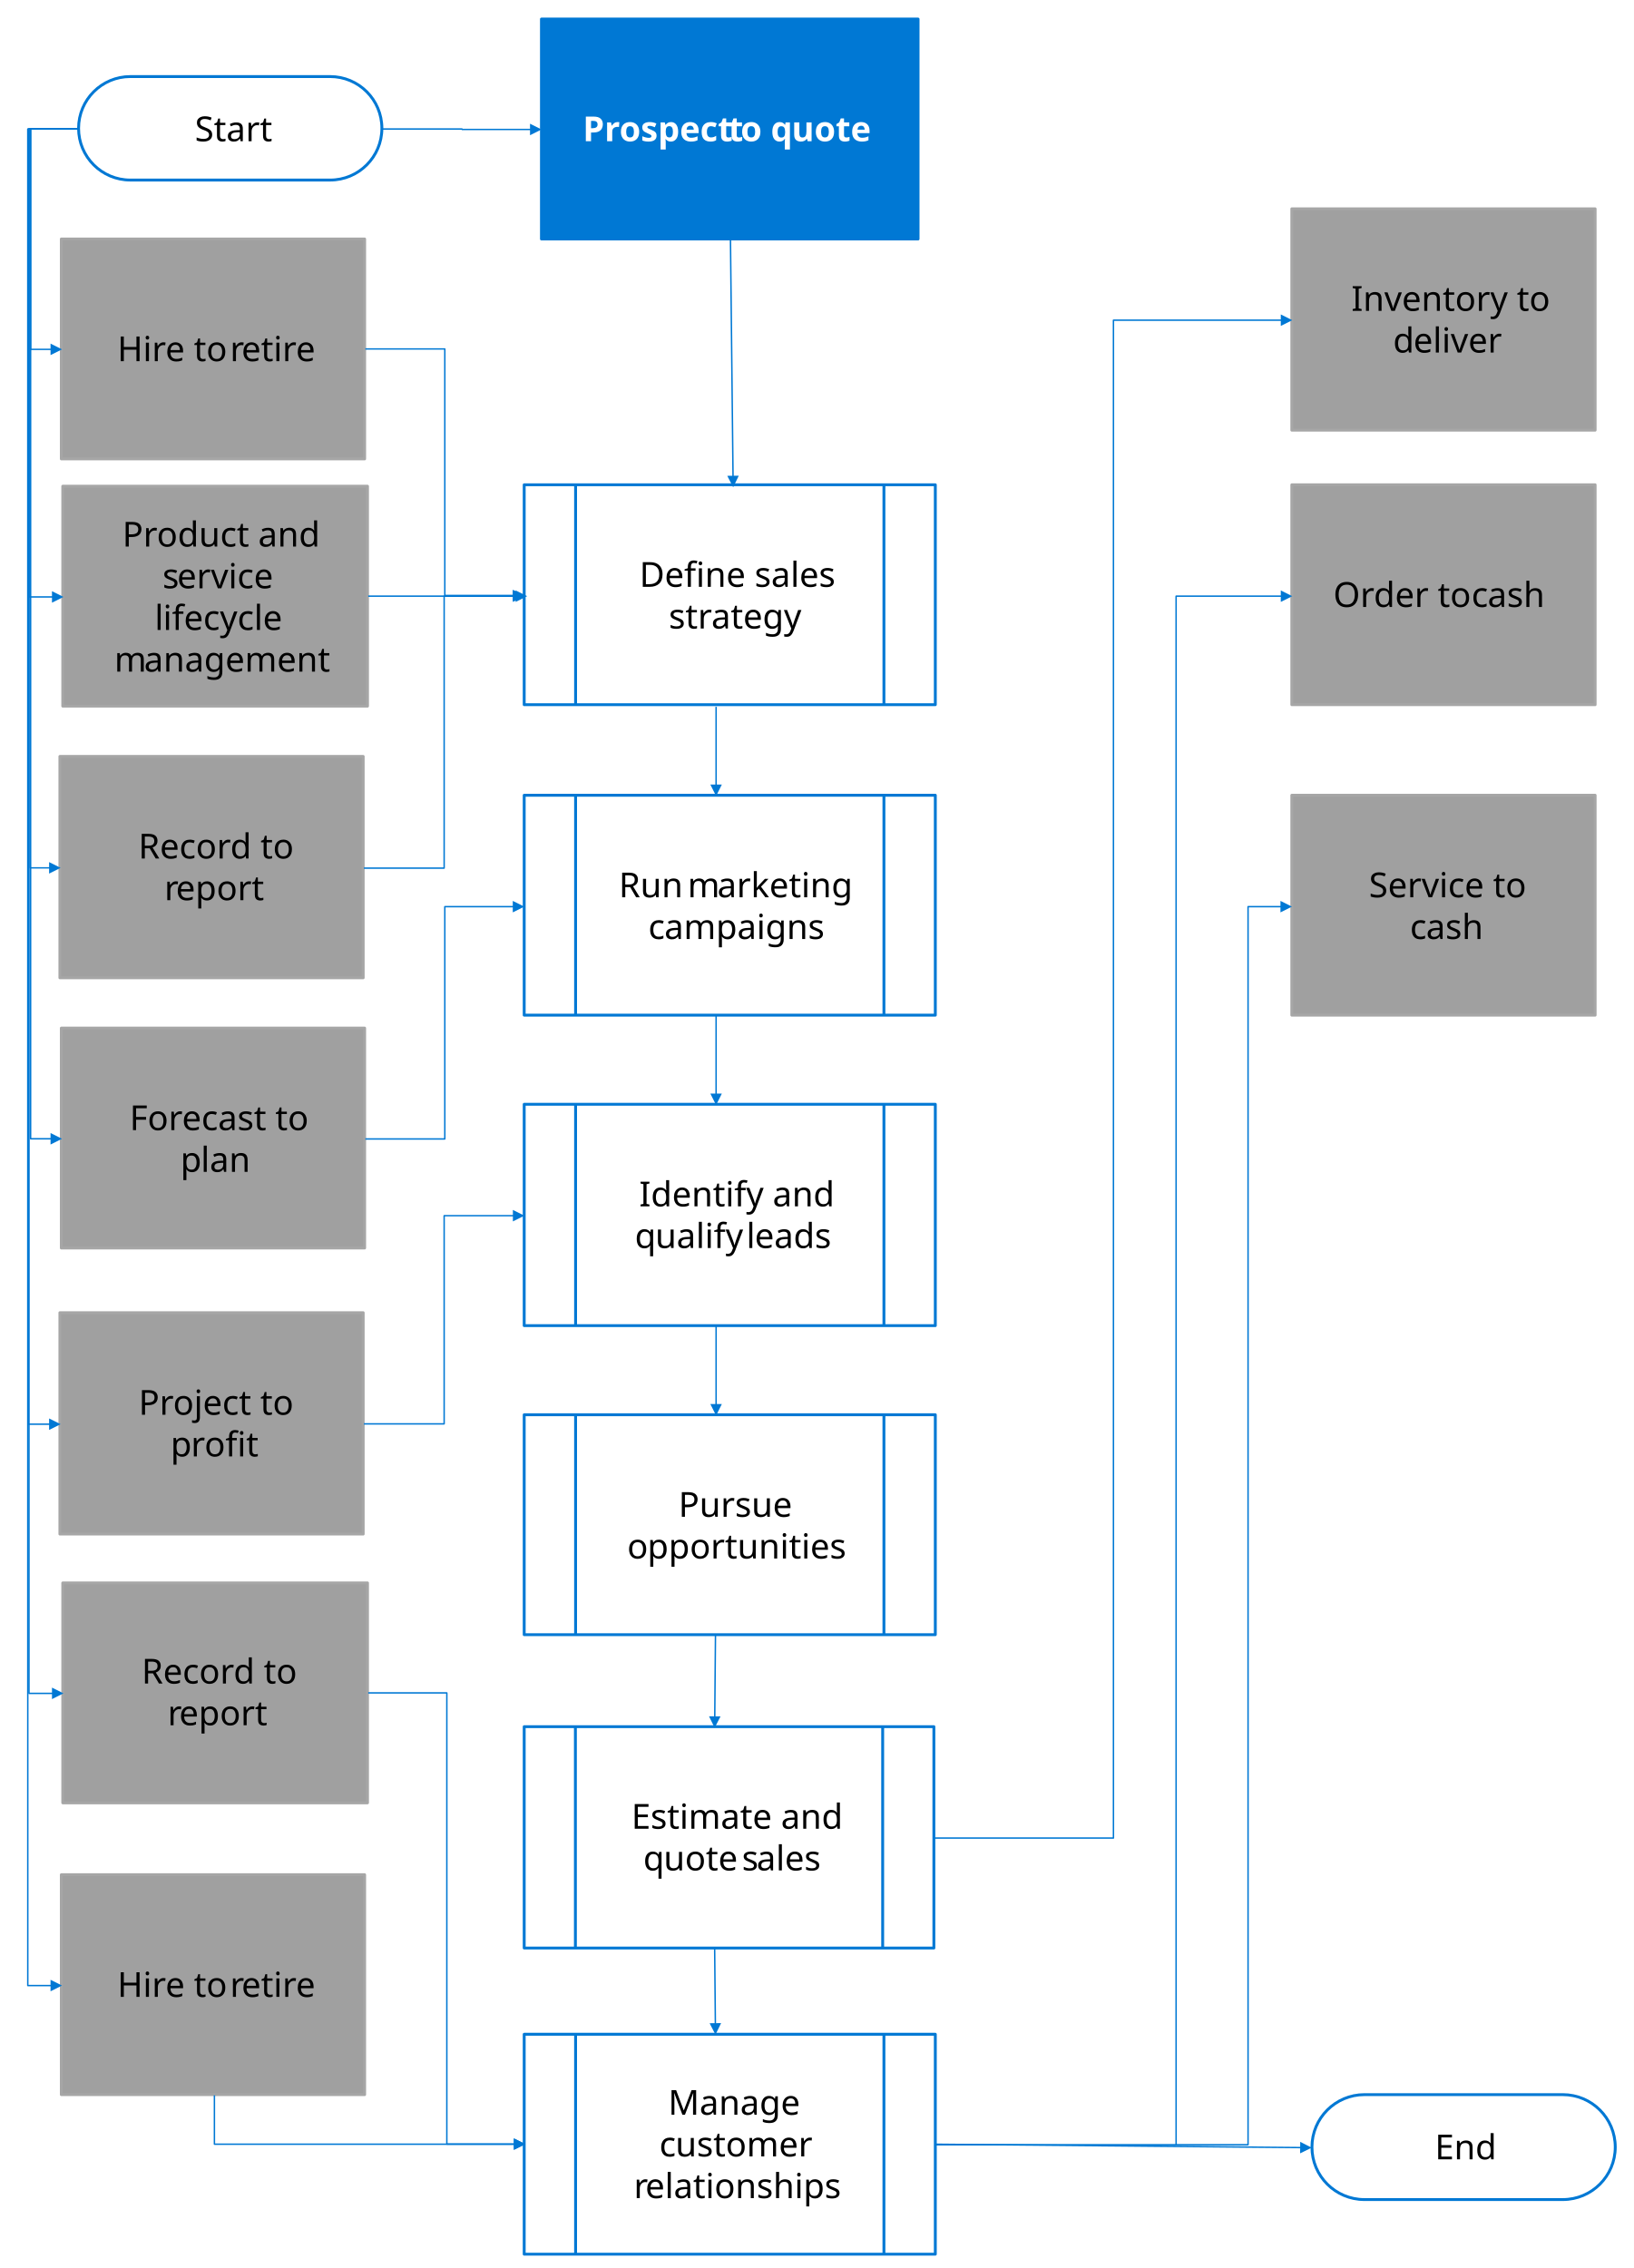
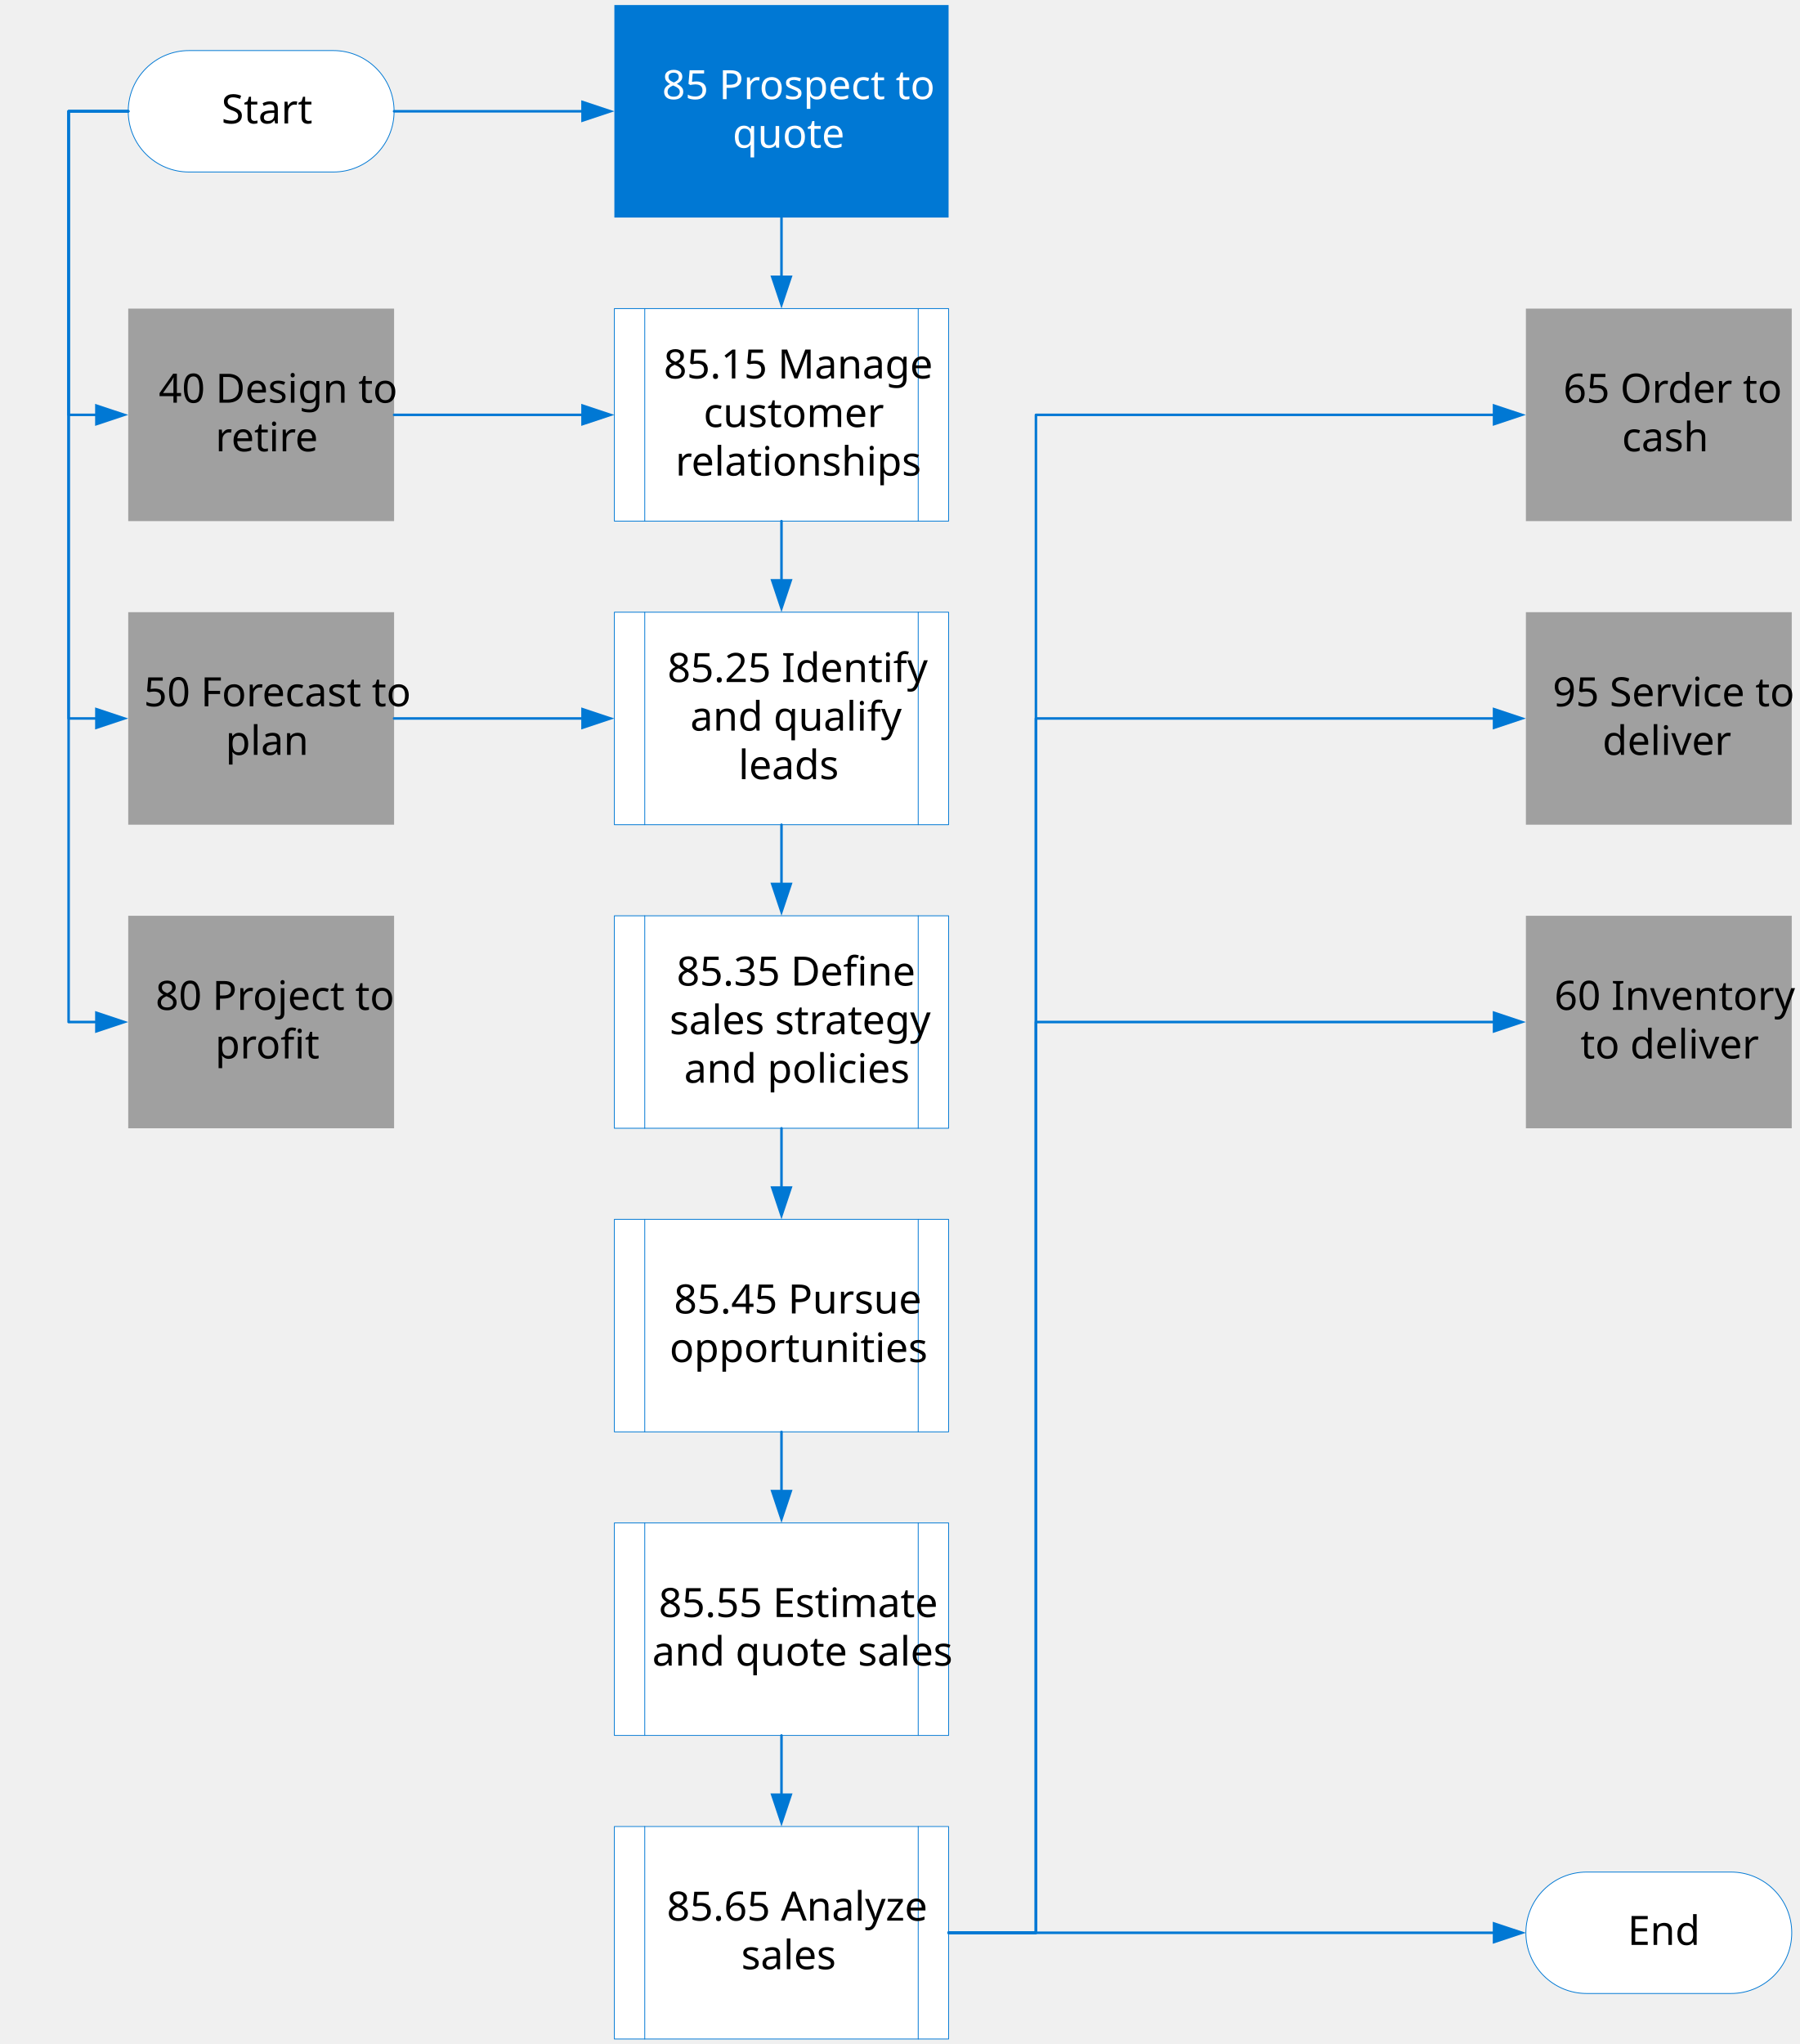
- <svg xmlns="http://www.w3.org/2000/svg" width="1136.67" height="1577.877" overflow="hidden" version="1.1" id="svg250">
-   <defs id="defs254" />
-   <g id="g248" transform="translate(-353.3398,-89.7371)">
-     <rect x="353.34" y="89.737" width="1136.67" height="1577.877" fill="#ffffff" id="rect2" style="stroke-width:0.698" />
-     <path d="m 408,179 c 0,-19.882 16.118,-36 36,-36 h 139 c 19.882,0 36,16.118 36,36 v 0 c 0,19.882 -16.118,36 -36,36 H 444 c -19.882,0 -36,-16.118 -36,-36 z" stroke="#0078d4" stroke-width="2" stroke-linejoin="round" stroke-miterlimit="10" fill="none" fill-rule="evenodd" id="path4" />
-     <text font-family="'Segoe UI', 'Segoe UI_MSFontService', sans-serif" font-weight="400" font-size="24px" transform="translate(488.9,188)" id="text6">Start</text>
-     <rect x="718" y="858" width="286" height="154" fill="#ffffff" id="rect8" />
-     <path d="m 753.75,858 v 154 m 214.5,-154 v 154" stroke="#0078d4" stroke-width="2" stroke-linejoin="round" stroke-miterlimit="10" fill="none" fill-rule="evenodd" id="path10" />
-     <rect x="718" y="858" width="286" height="154" stroke="#0078d4" stroke-width="2" stroke-linejoin="round" stroke-miterlimit="10" fill="none" id="rect12" />
-     <text font-family="'Segoe UI', 'Segoe UI_MSFontService', sans-serif" font-weight="400" font-size="24px" transform="translate(797.979,929)" id="text14">Identify and</text>
-     <text font-family="'Segoe UI', 'Segoe UI_MSFontService', sans-serif" font-weight="400" font-size="24px" transform="translate(794.979,958)" id="text16">q</text>
-     <text font-family="'Segoe UI', 'Segoe UI_MSFontService', sans-serif" font-weight="400" font-size="24px" transform="translate(809.146,958)" id="text18">ualify</text>
-     <text font-family="'Segoe UI', 'Segoe UI_MSFontService', sans-serif" font-weight="400" font-size="24px" transform="translate(872.533,958)" id="text20">l</text>
-     <text font-family="'Segoe UI', 'Segoe UI_MSFontService', sans-serif" font-weight="400" font-size="24px" transform="translate(878.366,958)" id="text22">eads</text>
-     <rect x="718" y="427" width="286" height="153" fill="#ffffff" id="rect24" />
-     <path d="M 753.75,427 V 580 M 968.25,427 V 580" stroke="#0078d4" stroke-width="2" stroke-linejoin="round" stroke-miterlimit="10" fill="none" fill-rule="evenodd" id="path26" />
-     <rect x="718" y="427" width="286" height="153" stroke="#0078d4" stroke-width="2" stroke-linejoin="round" stroke-miterlimit="10" fill="none" id="rect28" />
-     <text font-family="'Segoe UI', 'Segoe UI_MSFontService', sans-serif" font-weight="400" font-size="24px" transform="translate(798.173,498)" id="text30">Define sales</text>
-     <text font-family="'Segoe UI', 'Segoe UI_MSFontService', sans-serif" font-weight="400" font-size="24px" transform="translate(818.599,527)" id="text32">strategy</text>
-     <path d="m 1266,1583.5 c 0,-20.16 16.34,-36.5 36.5,-36.5 h 138 c 20.16,0 36.5,16.34 36.5,36.5 v 0 c 0,20.16 -16.34,36.5 -36.5,36.5 h -138 c -20.16,0 -36.5,-16.34 -36.5,-36.5 z" stroke="#0078d4" stroke-width="2" stroke-linejoin="round" stroke-miterlimit="10" fill="none" fill-rule="evenodd" id="path34" />
-     <text font-family="'Segoe UI', 'Segoe UI_MSFontService', sans-serif" font-weight="400" font-size="24px" transform="translate(1351.51,1592)" id="text36">End</text>
-     <rect x="730" y="103" width="262" height="153" stroke="#0078d4" stroke-width="2" stroke-linejoin="round" stroke-miterlimit="10" fill="#0078d4" id="rect38" />
-     <text fill="#ffffff" font-family="'Segoe UI Semibold', 'Segoe UI Semibold_MSFontService', sans-serif" font-weight="600" font-size="24px" transform="translate(758.724,188)" id="text40">Prospect</text>
-     <text fill="#ffffff" font-family="'Segoe UI Semibold', 'Segoe UI Semibold_MSFontService', sans-serif" font-weight="600" font-size="24px" transform="translate(860.011,188)" id="text42">t</text>
-     <text fill="#ffffff" font-family="'Segoe UI Semibold', 'Segoe UI Semibold_MSFontService', sans-serif" font-weight="600" font-size="24px" transform="translate(868.538,188)" id="text44">o</text>
-     <text fill="#ffffff" font-family="'Segoe UI Semibold', 'Segoe UI Semibold_MSFontService', sans-serif" font-weight="600" font-size="24px" transform="translate(889.538,188)" id="text46">q</text>
-     <text fill="#ffffff" font-family="'Segoe UI Semibold', 'Segoe UI Semibold_MSFontService', sans-serif" font-weight="600" font-size="24px" transform="translate(904.038,188)" id="text48">uote</text>
-     <rect x="396" y="805" width="211" height="153" stroke="#a6a6a6" stroke-width="2" stroke-linejoin="round" stroke-miterlimit="10" fill="#a0a0a0" id="rect50" />
-     <text font-family="'Segoe UI', 'Segoe UI_MSFontService', sans-serif" font-weight="400" font-size="24px" transform="translate(443.517,876)" id="text52">Forecast to</text>
-     <text font-family="'Segoe UI', 'Segoe UI_MSFontService', sans-serif" font-weight="400" font-size="24px" transform="translate(478.85,905)" id="text54">p</text>
-     <text font-family="'Segoe UI', 'Segoe UI_MSFontService', sans-serif" font-weight="400" font-size="24px" transform="translate(493.017,905)" id="text56">lan</text>
-     <rect x="718" y="1074" width="286" height="153" fill="#ffffff" id="rect58" />
-     <path d="m 753.75,1074 v 153 m 214.5,-153 v 153" stroke="#0078d4" stroke-width="2" stroke-linejoin="round" stroke-miterlimit="10" fill="none" fill-rule="evenodd" id="path60" />
-     <rect x="718" y="1074" width="286" height="153" stroke="#0078d4" stroke-width="2" stroke-linejoin="round" stroke-miterlimit="10" fill="none" id="rect62" />
-     <text font-family="'Segoe UI', 'Segoe UI_MSFontService', sans-serif" font-weight="400" font-size="24px" transform="translate(825.339,1145)" id="text64">Pursue</text>
-     <text font-family="'Segoe UI', 'Segoe UI_MSFontService', sans-serif" font-weight="400" font-size="24px" transform="translate(789.659,1174)" id="text66">o</text>
-     <text font-family="'Segoe UI', 'Segoe UI_MSFontService', sans-serif" font-weight="400" font-size="24px" transform="translate(803.659,1174)" id="text68">pportunities</text>
-     <rect x="718" y="643" width="286" height="153" fill="#ffffff" id="rect70" />
-     <path d="M 753.75,643 V 796 M 968.25,643 V 796" stroke="#0078d4" stroke-width="2" stroke-linejoin="round" stroke-miterlimit="10" fill="none" fill-rule="evenodd" id="path72" />
-     <rect x="718" y="643" width="286" height="153" stroke="#0078d4" stroke-width="2" stroke-linejoin="round" stroke-miterlimit="10" fill="none" id="rect74" />
-     <text font-family="'Segoe UI', 'Segoe UI_MSFontService', sans-serif" font-weight="400" font-size="24px" transform="translate(783.829,714)" id="text76">Run</text>
-     <text font-family="'Segoe UI', 'Segoe UI_MSFontService', sans-serif" font-weight="400" font-size="24px" transform="translate(831.663,714)" id="text78">m</text>
-     <text font-family="'Segoe UI', 'Segoe UI_MSFontService', sans-serif" font-weight="400" font-size="24px" transform="translate(852.329,714)" id="text80">arketing</text>
-     <text font-family="'Segoe UI', 'Segoe UI_MSFontService', sans-serif" font-weight="400" font-size="24px" transform="translate(804.329,743)" id="text82">c</text>
-     <text font-family="'Segoe UI', 'Segoe UI_MSFontService', sans-serif" font-weight="400" font-size="24px" transform="translate(815.496,743)" id="text84">ampaigns</text>
-     <rect x="718" y="1291" width="285" height="154" fill="#ffffff" id="rect86" />
-     <path d="m 753.625,1291 v 154 m 213.75,-154 v 154" stroke="#0078d4" stroke-width="2" stroke-linejoin="round" stroke-miterlimit="10" fill="none" fill-rule="evenodd" id="path88" />
-     <rect x="718" y="1291" width="285" height="154" stroke="#0078d4" stroke-width="2" stroke-linejoin="round" stroke-miterlimit="10" fill="none" id="rect90" />
-     <text font-family="'Segoe UI', 'Segoe UI_MSFontService', sans-serif" font-weight="400" font-size="24px" transform="translate(792.569,1362)" id="text92">Estimate and</text>
-     <text font-family="'Segoe UI', 'Segoe UI_MSFontService', sans-serif" font-weight="400" font-size="24px" transform="translate(800.822,1391)" id="text94">q</text>
-     <text font-family="'Segoe UI', 'Segoe UI_MSFontService', sans-serif" font-weight="400" font-size="24px" transform="translate(814.989,1391)" id="text96">uote</text>
-     <text font-family="'Segoe UI', 'Segoe UI_MSFontService', sans-serif" font-weight="400" font-size="24px" transform="translate(869.469,1391)" id="text98">s</text>
-     <text font-family="'Segoe UI', 'Segoe UI_MSFontService', sans-serif" font-weight="400" font-size="24px" transform="translate(879.636,1391)" id="text100">ales</text>
-     <rect x="718" y="1505" width="286" height="153" fill="#ffffff" id="rect102" />
-     <path d="m 753.75,1505 v 153 m 214.5,-153 v 153" stroke="#0078d4" stroke-width="2" stroke-linejoin="round" stroke-miterlimit="10" fill="none" fill-rule="evenodd" id="path104" />
-     <rect x="718" y="1505" width="286" height="153" stroke="#0078d4" stroke-width="2" stroke-linejoin="round" stroke-miterlimit="10" fill="none" id="rect106" />
-     <text font-family="'Segoe UI', 'Segoe UI_MSFontService', sans-serif" font-weight="400" font-size="24px" transform="translate(818.173,1561)" id="text108">Manage</text>
-     <text font-family="'Segoe UI', 'Segoe UI_MSFontService', sans-serif" font-weight="400" font-size="24px" transform="translate(812.019,1590)" id="text110">c</text>
-     <text font-family="'Segoe UI', 'Segoe UI_MSFontService', sans-serif" font-weight="400" font-size="24px" transform="translate(823.186,1590)" id="text112">ustomer</text>
-     <text font-family="'Segoe UI', 'Segoe UI_MSFontService', sans-serif" font-weight="400" font-size="24px" transform="translate(794.246,1619)" id="text114">r</text>
-     <text font-family="'Segoe UI', 'Segoe UI_MSFontService', sans-serif" font-weight="400" font-size="24px" transform="translate(802.266,1619)" id="text116">elationships</text>
-     <path d="m 862,256.495 1.789,165.573 -0.999,0.011 L 861,256.505 Z m 5.275,164.202 -3.913,8.043 -4.087,-7.956 z" fill="#0078d4" id="path118" />
-     <path d="m 619.5,179 h 55.277 c 0.276,0 0.5,0.224 0.5,0.5 v 0.304 l -0.5,-0.5 h 48.61 v 1 h -48.61 c -0.276,0 -0.5,-0.223 -0.5,-0.5 V 179.5 l 0.5,0.5 H 619.5 Z m 102.553,-3.196 8,4 -8,4 z" fill="#0078d4" id="path120" />
-     <path d="m 0,-0.5 h 33.877 c 0.276,0 0.5,0.224 0.5,0.5 v 702.497 c 0,0.276 -0.224,0.5 -0.5,0.5 H 18.676 v -1 h 15.2 l -0.5,0.5 V 0 l 0.5,0.5 H 0 Z m 20.01,706.997 -8,-4 8,-4 z" fill="#0078d4" transform="matrix(-1,0,0,1,408.51,179.5)" id="path122" />
-     <path d="m 852,581.5 v 55.382 h -1 V 581.5 Z m 3.5,54.049 -4,8 -4,-8 z" fill="#0078d4" id="path124" />
-     <path d="m 852,796.5 v 55.382 h -1 V 796.5 Z m 3.5,54.049 -4,8 -4,-8 z" fill="#0078d4" id="path126" />
-     <path d="m 852,1012.5 v 55.38 h -1 v -55.38 z m 3.5,54.05 -4,8 -4,-8 z" fill="#0078d4" id="path128" />
-     <path d="M 0.5,-0.004 1.003,57.65 0.003,57.658 -0.5,0.004 Z M 4.492,56.286 0.562,64.32 -3.508,56.356 Z" fill="#0078d4" transform="matrix(-1,0,0,1,851.062,1227.5)" id="path130" />
-     <path d="m 851,1445.5 0.499,53.11 -1,0.01 L 850,1445.5 Z m 3.986,51.74 -3.924,8.04 -4.075,-7.96 z" fill="#0078d4" id="path132" />
-     <rect x="1252" y="643" width="211" height="153" stroke="#a6a6a6" stroke-width="2" stroke-linejoin="round" stroke-miterlimit="10" fill="#a0a0a0" id="rect134" />
-     <text font-family="'Segoe UI', 'Segoe UI_MSFontService', sans-serif" font-weight="400" font-size="24px" transform="translate(1305.65,714)" id="text136">Service to</text>
-     <text font-family="'Segoe UI', 'Segoe UI_MSFontService', sans-serif" font-weight="400" font-size="24px" transform="translate(1334.21,743)" id="text138">c</text>
-     <text font-family="'Segoe UI', 'Segoe UI_MSFontService', sans-serif" font-weight="400" font-size="24px" transform="translate(1345.37,743)" id="text140">ash</text>
-     <rect x="1252" y="427" width="211" height="153" stroke="#a6a6a6" stroke-width="2" stroke-linejoin="round" stroke-miterlimit="10" fill="#a0a0a0" id="rect142" />
-     <text font-family="'Segoe UI', 'Segoe UI_MSFontService', sans-serif" font-weight="400" font-size="24px" transform="translate(1280.83,512)" id="text144">Order to</text>
-     <text font-family="'Segoe UI', 'Segoe UI_MSFontService', sans-serif" font-weight="400" font-size="24px" transform="translate(1377,512)" id="text146">c</text>
-     <text font-family="'Segoe UI', 'Segoe UI_MSFontService', sans-serif" font-weight="400" font-size="24px" transform="translate(1388.16,512)" id="text148">ash</text>
-     <path d="m 1004.5,1581 254.65,2.35 -0.01,1 -254.64,-2.35 z m 253.35,-1.16 7.96,4.07 -8.03,3.93 z" fill="#0078d4" id="path150" />
-     <path d="m 0,-0.5 h 55.277 c 0.276,0 0.5,0.224 0.5,0.5 v 161.627 l -0.5,-0.5 h 48.61 v 1 H 55.277 c -0.276,0 -0.5,-0.224 -0.5,-0.5 V 0 l 0.5,0.5 H 0 Z m 102.553,158.127 8,4 -8,4 z" fill="#0078d4" transform="matrix(1,0,0,-1,607.5,882.127)" id="path152" />
-     <path d="m 0,-0.5 h 217.058 c 0.276,0 0.5,0.224 0.5,0.5 v 861.358 l -0.5,-0.5 h 23.875 v 1 h -23.875 c -0.276,0 -0.5,-0.224 -0.5,-0.5 V 0 l 0.5,0.5 H 0 Z m 239.599,857.858 8,4 -8,4 z" fill="#0078d4" transform="matrix(1,0,0,-1,1004.5,1581.86)" id="path154" />
-     <path d="M 1171,1581.93 V 504.5 c 0,-0.276 0.22,-0.5 0.5,-0.5 h 74.16 v 1 h -74.16 l 0.5,-0.5 v 1077.43 z m 73.33,-1081.43 8,4 -8,4 z" fill="#0078d4" id="path156" />
-     <rect x="397" y="1191" width="212" height="153" stroke="#a6a6a6" stroke-width="2" stroke-linejoin="round" stroke-miterlimit="10" fill="#a0a0a0" id="rect158" />
-     <text font-family="'Segoe UI', 'Segoe UI_MSFontService', sans-serif" font-weight="400" font-size="24px" transform="translate(451.869,1261)" id="text160">Record to</text>
-     <text font-family="'Segoe UI', 'Segoe UI_MSFontService', sans-serif" font-weight="400" font-size="24px" transform="translate(469.929,1290)" id="text162">r</text>
-     <text font-family="'Segoe UI', 'Segoe UI_MSFontService', sans-serif" font-weight="400" font-size="24px" transform="translate(477.949,1290)" id="text164">eport</text>
-     <rect x="396" y="1394" width="211" height="153" stroke="#a6a6a6" stroke-width="2" stroke-linejoin="round" stroke-miterlimit="10" fill="#a0a0a0" id="rect166" />
-     <text font-family="'Segoe UI', 'Segoe UI_MSFontService', sans-serif" font-weight="400" font-size="24px" transform="translate(434.997,1479)" id="text168">Hire to</text>
-     <text font-family="'Segoe UI', 'Segoe UI_MSFontService', sans-serif" font-weight="400" font-size="24px" transform="translate(513.33,1479)" id="text170">r</text>
-     <text font-family="'Segoe UI', 'Segoe UI_MSFontService', sans-serif" font-weight="400" font-size="24px" transform="translate(521.35,1479)" id="text172">etire</text>
-     <path d="m 0,-0.5 h 35.845 c 0.276,0 0.5,0.224 0.5,0.5 v 1291.61 c 0,0.28 -0.224,0.5 -0.5,0.5 H 18.676 v -1 h 17.169 l -0.5,0.5 V 0 l 0.5,0.5 H 0 Z m 20.01,1296.11 -8,-4 8,-4 z" fill="#0078d4" transform="matrix(-1,0,0,1,408.51,179.5)" id="path174" />
-     <path d="m 609.5,1267 h 54.684 c 0.276,0 0.5,0.22 0.5,0.5 v 313.89 l -0.5,-0.5 h 48.017 v 1 h -48.017 c -0.276,0 -0.5,-0.22 -0.5,-0.5 V 1267.5 l 0.5,0.5 H 609.5 Z m 101.368,310.39 8,4 -8,4 z" fill="#0078d4" id="path176" />
-     <path d="m 0,-0.5 h 33.973 c 0.276,0 0.5,0.224 0.5,0.5 v 209.564 h -1 V 0 l 0.5,0.5 H 0 Z m 37.973,208.731 -4,8 -4,-8 z" fill="#0078d4" transform="matrix(0,1,1,0,502.5,1547.5)" id="path178" />
-     <path d="m 0,-0.5 h 34.824 c 0.276,0 0.5,0.224 0.5,0.5 v 1088.33 c 0,0.28 -0.224,0.5 -0.5,0.5 H 17.491 v -1 h 17.333 l -0.5,0.5 V 0 l 0.5,0.5 H 0 Z m 18.824,1092.83 -8,-4 8,-4 z" fill="#0078d4" transform="matrix(-1,0,0,1,408.324,179.5)" id="path180" />
-     <rect x="397" y="428" width="212" height="153" stroke="#a6a6a6" stroke-width="2" stroke-linejoin="round" stroke-miterlimit="10" fill="#a0a0a0" id="rect182" />
-     <text font-family="'Segoe UI', 'Segoe UI_MSFontService', sans-serif" font-weight="400" font-size="24px" transform="translate(438.442,470)" id="text184">Product and</text>
-     <text font-family="'Segoe UI', 'Segoe UI_MSFontService', sans-serif" font-weight="400" font-size="24px" transform="translate(466.389,499)" id="text186">s</text>
-     <text font-family="'Segoe UI', 'Segoe UI_MSFontService', sans-serif" font-weight="400" font-size="24px" transform="translate(476.555,499)" id="text188">ervice</text>
-     <text font-family="'Segoe UI', 'Segoe UI_MSFontService', sans-serif" font-weight="400" font-size="24px" transform="translate(460.929,528)" id="text190">l</text>
-     <text font-family="'Segoe UI', 'Segoe UI_MSFontService', sans-serif" font-weight="400" font-size="24px" transform="translate(466.762,528)" id="text192">ifecycle</text>
-     <text font-family="'Segoe UI', 'Segoe UI_MSFontService', sans-serif" font-weight="400" font-size="24px" transform="translate(432.869,557)" id="text194">m</text>
-     <text font-family="'Segoe UI', 'Segoe UI_MSFontService', sans-serif" font-weight="400" font-size="24px" transform="translate(453.535,557)" id="text196">anagement</text>
-     <path d="m 609.5,504 h 103.887 v 1 H 609.5 Z m 102.553,-3.5 8,4 -8,4 z" fill="#0078d4" id="path198" />
-     <path d="m 0,-0.5 h 34.825 c 0.276,0 0.5,0.224 0.5,0.5 v 325.53 c 0,0.276 -0.224,0.5 -0.5,0.5 H 17.491 v -1 h 17.333 l -0.5,0.5 V 0 l 0.5,0.5 H 0 Z m 18.825,330.03 -8,-4 8,-4 z" fill="#0078d4" transform="matrix(-1,0,0,1,408.325,179.5)" id="path200" />
-     <rect x="1252" y="235" width="211" height="154" stroke="#a6a6a6" stroke-width="2" stroke-linejoin="round" stroke-miterlimit="10" fill="#a0a0a0" id="rect202" />
-     <text font-family="'Segoe UI', 'Segoe UI_MSFontService', sans-serif" font-weight="400" font-size="24px" transform="translate(1293.4,306)" id="text204">Inventory to</text>
-     <text font-family="'Segoe UI', 'Segoe UI_MSFontService', sans-serif" font-weight="400" font-size="24px" transform="translate(1322.44,335)" id="text206">d</text>
-     <text font-family="'Segoe UI', 'Segoe UI_MSFontService', sans-serif" font-weight="400" font-size="24px" transform="translate(1336.61,335)" id="text208">eliver</text>
-     <rect x="396" y="256" width="211" height="153" stroke="#a6a6a6" stroke-width="2" stroke-linejoin="round" stroke-miterlimit="10" fill="#a0a0a0" id="rect210" />
-     <text font-family="'Segoe UI', 'Segoe UI_MSFontService', sans-serif" font-weight="400" font-size="24px" transform="translate(434.997,341)" id="text212">Hire to</text>
-     <text font-family="'Segoe UI', 'Segoe UI_MSFontService', sans-serif" font-weight="400" font-size="24px" transform="translate(513.33,341)" id="text214">r</text>
-     <text font-family="'Segoe UI', 'Segoe UI_MSFontService', sans-serif" font-weight="400" font-size="24px" transform="translate(521.35,341)" id="text216">etire</text>
-     <path d="m 607.5,332 h 55.277 c 0.276,0 0.5,0.224 0.5,0.5 v 171.509 l -0.5,-0.5 h 48.61 v 1 h -48.61 c -0.276,0 -0.5,-0.224 -0.5,-0.5 V 332.5 l 0.5,0.5 H 607.5 Z m 102.553,168.009 8,4 -8,4 z" fill="#0078d4" id="path218" />
-     <path d="m 0,-0.5 h 33.877 c 0.276,0 0.5,0.224 0.5,0.5 v 153.29 c 0,0.277 -0.224,0.5 -0.5,0.5 H 18.676 v -1 h 15.2 l -0.5,0.5 V 0 l 0.5,0.5 H 0 Z m 20.01,157.79 -8,-4 8,-4 z" fill="#0078d4" transform="matrix(-1,0,0,1,408.51,179.5)" id="path220" />
-     <rect x="395" y="616" width="211" height="154" stroke="#a6a6a6" stroke-width="2" stroke-linejoin="round" stroke-miterlimit="10" fill="#a0a0a0" id="rect222" />
-     <text font-family="'Segoe UI', 'Segoe UI_MSFontService', sans-serif" font-weight="400" font-size="24px" transform="translate(449.602,687)" id="text224">Record to</text>
-     <text font-family="'Segoe UI', 'Segoe UI_MSFontService', sans-serif" font-weight="400" font-size="24px" transform="translate(467.662,716)" id="text226">r</text>
-     <text font-family="'Segoe UI', 'Segoe UI_MSFontService', sans-serif" font-weight="400" font-size="24px" transform="translate(475.682,716)" id="text228">eport</text>
-     <path d="m 0,-0.5 h 55.817 c 0.276,0 0.5,0.224 0.5,0.5 v 189.214 l -0.5,-0.5 h 49.151 v 1 H 55.817 c -0.276,0 -0.5,-0.224 -0.5,-0.5 V 0 l 0.5,0.5 H 0 Z m 103.635,185.714 8,4 -8,4 z" fill="#0078d4" transform="matrix(1,0,0,-1,606.5,693.714)" id="path230" />
-     <path d="m 0,-0.5 h 34.277 c 0.276,0 0.5,0.224 0.5,0.5 v 514.013 c 0,0.277 -0.224,0.5 -0.5,0.5 H 19.758 v -1 h 14.52 l -0.5,0.5 V 0 l 0.5,0.5 H 0 Z m 21.091,518.513 -8,-4 8,-4 z" fill="#0078d4" transform="matrix(-1,0,0,1,408.591,179.5)" id="path232" />
-     <rect x="395" y="1003" width="211" height="154" stroke="#a6a6a6" stroke-width="2" stroke-linejoin="round" stroke-miterlimit="10" fill="#a0a0a0" id="rect234" />
-     <text font-family="'Segoe UI', 'Segoe UI_MSFontService', sans-serif" font-weight="400" font-size="24px" transform="translate(449.769,1074)" id="text236">Project to</text>
-     <text font-family="'Segoe UI', 'Segoe UI_MSFontService', sans-serif" font-weight="400" font-size="24px" transform="translate(471.976,1103)" id="text238">p</text>
-     <text font-family="'Segoe UI', 'Segoe UI_MSFontService', sans-serif" font-weight="400" font-size="24px" transform="translate(486.142,1103)" id="text240">rofit</text>
-     <path d="m 0,-0.5 h 35.504 c 0.276,0 0.5,0.224 0.5,0.5 v 901.071 c 0,0.277 -0.224,0.5 -0.5,0.5 H 19.758 v -0.999 h 15.746 l -0.5,0.499 V 0 l 0.5,0.5 H 0 Z m 21.091,905.571 -8,-4 8,-4 z" fill="#0078d4" transform="matrix(-1,0,0,1,408.591,179.5)" id="path242" />
-     <path d="m 0,-0.5 h 55.817 c 0.276,0 0.5,0.224 0.5,0.5 v 144.862 l -0.5,-0.5 h 49.151 v 1 H 55.817 c -0.276,0 -0.5,-0.223 -0.5,-0.5 V 0 l 0.5,0.5 H 0 Z m 103.635,141.362 8,4 -8,4 z" fill="#0078d4" transform="matrix(1,0,0,-1,606.5,1080.36)" id="path244" />
-     <path d="m 0,-0.5 h 124.414 c 0.276,0 0.5,0.224 0.5,0.5 v 1055.99 l -0.5,-0.5 H 242.16 v 1 H 124.414 c -0.276,0 -0.5,-0.22 -0.5,-0.5 V 0 l 0.5,0.5 H 0 Z m 240.827,1052.49 8,4 -8,4 z" fill="#0078d4" transform="matrix(1,0,0,-1,1003.5,1368.49)" id="path246" />
+ <svg xmlns="http://www.w3.org/2000/svg" xmlns:xlink="http://www.w3.org/1999/xlink" viewBox="28 22 531 603" xml:space="preserve" color-interpolation-filters="sRGB" class="st11" version="1.1" id="svg50">
+   <style type="text/css" id="style1">
+ 		.st1 {fill:#ffffff;stroke:#0078d4;stroke-linecap:round;stroke-linejoin:round;stroke-width:0.24}
+ 		.st2 {fill:#000000;font-family:Calibri;font-size:1em}
+ 		.st3 {fill:#0078d4;stroke:none;stroke-linecap:round;stroke-linejoin:round;stroke-width:0.24}
+ 		.st4 {fill:#ffffff;font-family:Calibri;font-size:1em}
+ 		.st5 {font-size:1em}
+ 		.st6 {fill:#ffffff}
+ 		.st7 {stroke:#0078d4;stroke-linecap:round;stroke-linejoin:round;stroke-width:0.24}
+ 		.st8 {fill:#a0a0a0;stroke:none;stroke-linecap:round;stroke-linejoin:round;stroke-width:0.24}
+ 		.st9 {marker-end:url(#mrkr13-85);stroke:#0078d4;stroke-linecap:round;stroke-linejoin:round;stroke-width:0.75}
+ 		.st10 {fill:#0078d4;fill-opacity:1;stroke:#0078d4;stroke-opacity:1;stroke-width:0.229}
+ 		.st11 {fill:none;fill-rule:evenodd;font-size:12px;overflow:visible;stroke-linecap:square;stroke-miterlimit:3}
+ 	</style>
+   <style id="style2"> a { pointer-events: none; } </style>
+   <style id="style3">a.rules_svg_anchor g:hover { opacity:0.8; cursor:pointer; }</style>
+   <defs id="Markers">
+     <g id="lend13">
+       <path d="M 3 1 L 0 0 L 3 -1 L 3 1 " style="stroke:none" id="path3" />
+     </g>
+     <marker id="mrkr13-85" class="st10" refX="-13.08" orient="auto" markerUnits="strokeWidth" overflow="visible">
+       <use xlink:href="#lend13" transform="scale(-4.36,-4.36) " id="use3" />
+     </marker>
+   </defs>
+   <g id="g50" transform="matrix(0.9961453,0,0,0.9951015,0.8384415,1.095038)">
+     <g id="shape1-1" transform="translate(65.25,-1116)">
+       <path d="m 18,1188 h 42.75 a 18,18 -180 0 0 0,-36 H 18 a 18,18 -180 1 0 0,36 z" class="st1" id="path4" />
+       <text x="27.63" y="1173.6" class="st2" id="text4">Start</text>
+     </g>
+     <a id="822a8759-b2b2-4d14-a16e-4bc9f9b576d3" class="rules_svg_anchor rules_svg_shape" href="/lms/chart?onclick=b3BlbkNoYXJ0Q29udGV4dE1lbnUoZXZlbnQsJ3cxMzJkNTIzNTk2NWMxNzM3NnY0MDgxJywyNTMwMiwgMSwgMSwgdGhpcywgd2luZG93LmZyYW1lRWxlbWVudCk=&amp;navigate=true&amp;details=Description">
+       <g id="shape2-4" transform="translate(209.25,-1102.5)">
+         <rect x="0" y="1125" width="99" height="63" class="st3" id="rect4" />
+         <text x="14.14" y="1152.9" class="st4" id="text5">85 Prospect to <tspan x="35.04" dy="1.2em" class="st5" id="tspan4">quote</tspan>
+         </text>
+       </g>
+     </a>
+     <a id="5e73d14f-e801-4a93-bf48-dbf2a83f5c08" class="rules_svg_anchor rules_svg_shape" href="/lms/chart?onclick=b3BlbkNoYXJ0Q29udGV4dE1lbnUoZXZlbnQsJ3cxMzJkNTIzNTk2NWMxNzM0NDN2NDA4MScsMjUzMDMsIDEsIDEsIHRoaXMsIHdpbmRvdy5mcmFtZUVsZW1lbnQp&amp;navigate=true&amp;details=Description">
+       <g id="shape3-8" transform="translate(209.25,-1012.5)">
+         <path d="m 0,1188 h 99 v -63 H 0 Z" class="st6" id="path5" />
+         <path d="m 0,1188 h 99 v -63 H 0 v 63" class="st7" id="path6" />
+         <path d="m 9,1188 v -63" class="st7" id="path7" />
+         <path d="m 90,1188 v -63" class="st7" id="path8" />
+         <text x="14.62" y="1145.7" class="st2" id="text9">85.15 Manage <tspan x="26.42" dy="1.2em" class="st5" id="tspan8">customer </tspan>
+           <tspan x="18.09" dy="1.2em" class="st5" id="tspan9">relationships</tspan>
+         </text>
+       </g>
+     </a>
+     <a id="a8b4b116-8c5b-4c80-8a97-434b930a7a29" class="rules_svg_anchor rules_svg_shape" href="/lms/chart?onclick=b3BlbkNoYXJ0Q29udGV4dE1lbnUoZXZlbnQsJ3cxMzJkNTIzNTk2NWMxNzM0NDR2NDA4MScsMjUzMDYsIDEsIDEsIHRoaXMsIHdpbmRvdy5mcmFtZUVsZW1lbnQp&amp;navigate=true&amp;details=Description">
+       <g id="shape4-16" transform="translate(209.25,-922.5)">
+         <path d="m 0,1188 h 99 v -63 H 0 Z" class="st6" id="path9" />
+         <path d="m 0,1188 h 99 v -63 H 0 v 63" class="st7" id="path10" />
+         <path d="m 9,1188 v -63" class="st7" id="path11" />
+         <path d="m 90,1188 v -63" class="st7" id="path12" />
+         <text x="15.73" y="1145.7" class="st2" id="text13">85.25 Identify <tspan x="22.49" dy="1.2em" class="st5" id="tspan12">and qualify </tspan>
+           <tspan x="36.76" dy="1.2em" class="st5" id="tspan13">leads</tspan>
+         </text>
+       </g>
+     </a>
+     <a id="14853ba5-9ff9-4f5a-ab6f-e5d545160848" class="rules_svg_anchor rules_svg_shape" href="/lms/chart?onclick=b3BlbkNoYXJ0Q29udGV4dE1lbnUoZXZlbnQsJ3cxMzJkNTIzNTk2NWMxNzM0NDV2NDA4MScsMjUzMDksIDEsIDEsIHRoaXMsIHdpbmRvdy5mcmFtZUVsZW1lbnQp&amp;navigate=true&amp;details=Description">
+       <g id="shape5-24" transform="translate(209.25,-832.5)">
+         <path d="m 0,1188 h 99 v -63 H 0 Z" class="st6" id="path13" />
+         <path d="m 0,1188 h 99 v -63 H 0 v 63" class="st7" id="path14" />
+         <path d="m 9,1188 v -63" class="st7" id="path15" />
+         <path d="m 90,1188 v -63" class="st7" id="path16" />
+         <text x="18.44" y="1145.7" class="st2" id="text17">85.35 Define <tspan x="16.36" dy="1.2em" class="st5" id="tspan16">sales strategy </tspan>
+           <tspan x="20.65" dy="1.2em" class="st5" id="tspan17">and policies</tspan>
+         </text>
+       </g>
+     </a>
+     <a id="f860e13c-3bed-46eb-8eb4-84c23f023eaa" class="rules_svg_anchor rules_svg_shape" href="/lms/chart?onclick=b3BlbkNoYXJ0Q29udGV4dE1lbnUoZXZlbnQsJ3cxMzJkNTIzNTk2NWMxNzM0NDZ2NDA4MScsMjUzMTUsIDEsIDEsIHRoaXMsIHdpbmRvdy5mcmFtZUVsZW1lbnQp&amp;navigate=true&amp;details=Description">
+       <g id="shape6-32" transform="translate(209.25,-742.5)">
+         <path d="m 0,1188 h 99 v -63 H 0 Z" class="st6" id="path17" />
+         <path d="m 0,1188 h 99 v -63 H 0 v 63" class="st7" id="path18" />
+         <path d="m 9,1188 v -63" class="st7" id="path19" />
+         <path d="m 90,1188 v -63" class="st7" id="path20" />
+         <text x="17.64" y="1152.9" class="st2" id="text20">85.45 Pursue <tspan x="16.36" dy="1.2em" class="st5" id="tspan20">opportunities</tspan>
+         </text>
+       </g>
+     </a>
+     <a id="0015e22d-1cd9-4246-b5da-9e1fba8b1e2a" class="rules_svg_anchor rules_svg_shape" href="/lms/chart?onclick=b3BlbkNoYXJ0Q29udGV4dE1lbnUoZXZlbnQsJ3cxMzJkNTIzNTk2NWMxNzM0NDd2NDA4MScsMjUzMTksIDEsIDEsIHRoaXMsIHdpbmRvdy5mcmFtZUVsZW1lbnQp&amp;navigate=true&amp;details=Description">
+       <g id="shape7-39" transform="translate(209.25,-652.5)">
+         <path d="m 0,1188 h 99 v -63 H 0 Z" class="st6" id="path21" />
+         <path d="m 0,1188 h 99 v -63 H 0 v 63" class="st7" id="path22" />
+         <path d="m 9,1188 v -63" class="st7" id="path23" />
+         <path d="m 90,1188 v -63" class="st7" id="path24" />
+         <text x="13.14" y="1152.9" class="st2" id="text24">85.55 Estimate <tspan x="11.21" dy="1.2em" class="st5" id="tspan24">and quote sales</tspan>
+         </text>
+       </g>
+     </a>
+     <a id="21f58fe8-7236-45ba-9408-726dd509ea1b" class="rules_svg_anchor rules_svg_shape" href="/lms/chart?onclick=b3BlbkNoYXJ0Q29udGV4dE1lbnUoZXZlbnQsJ3cxMzJkNTIzNTk2NWMxNzM0NDh2NDA4MScsMjUzMjgsIDEsIDEsIHRoaXMsIHdpbmRvdy5mcmFtZUVsZW1lbnQp&amp;navigate=true&amp;details=Description">
+       <g id="shape8-46" transform="translate(209.25,-562.5)">
+         <path d="m 0,1188 h 99 v -63 H 0 Z" class="st6" id="path25" />
+         <path d="m 0,1188 h 99 v -63 H 0 v 63" class="st7" id="path26" />
+         <path d="m 9,1188 v -63" class="st7" id="path27" />
+         <path d="m 90,1188 v -63" class="st7" id="path28" />
+         <text x="15.52" y="1152.9" class="st2" id="text28">85.65 Analyze <tspan x="37.57" dy="1.2em" class="st5" id="tspan28">sales</tspan>
+         </text>
+       </g>
+     </a>
+     <g id="shape10-53" transform="translate(479.25,-576)">
+       <path d="m 18,1188 h 42.75 a 18,18 -180 0 0 0,-36 H 18 a 18,18 -180 1 0 0,36 z" class="st1" id="path29" />
+       <text x="30.14" y="1173.6" class="st2" id="text29">End</text>
+     </g>
+     <a id="e2e05e94-b7c0-408d-b69f-0c1d5a7fdb98" class="rules_svg_anchor rules_svg_shape" href="/lms/chart?onclick=b3BlbkNoYXJ0Q29udGV4dE1lbnUoZXZlbnQsJ3cxMzJkNTIzNTk2NWMxNjk0NHY0MDgxJywyNDkyNywgMSwgMSwgdGhpcywgd2luZG93LmZyYW1lRWxlbWVudCk=&amp;navigate=true&amp;details=Description">
+       <g id="shape11-56" transform="translate(65.25,-1012.5)">
+         <rect x="0" y="1125" width="78.75" height="63" class="st8" id="rect29" />
+         <text x="9.03" y="1152.9" class="st2" id="text30">40 Design to <tspan x="25.83" dy="1.2em" class="st5" id="tspan29">retire</tspan>
+         </text>
+       </g>
+     </a>
+     <a id="91ba2938-7aec-455a-809e-612b5349a7d4" class="rules_svg_anchor rules_svg_shape" href="/lms/chart?onclick=b3BlbkNoYXJ0Q29udGV4dE1lbnUoZXZlbnQsJ3cxMzJkNTIzNTk2NWMxNzE1NXY0MDgxJywyNTEyNywgMSwgMSwgdGhpcywgd2luZG93LmZyYW1lRWxlbWVudCk=&amp;navigate=true&amp;details=Description">
+       <g id="shape12-60" transform="translate(479.25,-1012.5)">
+         <rect x="0" y="1125" width="78.75" height="63" class="st8" id="rect30" />
+         <text x="11.11" y="1152.9" class="st2" id="text31">65 Order to <tspan x="28.46" dy="1.2em" class="st5" id="tspan30">cash</tspan>
+         </text>
+       </g>
+     </a>
+     <a id="43c04866-cf5c-4881-a97d-7a9587f650e0" class="rules_svg_anchor rules_svg_shape" href="/lms/chart?onclick=b3BlbkNoYXJ0Q29udGV4dE1lbnUoZXZlbnQsJ3cxMzJkNTIzNTk2NWMxNzQ5NnY0MDgxJywyNTM4NSwgMSwgMSwgdGhpcywgd2luZG93LmZyYW1lRWxlbWVudCk=&amp;navigate=true&amp;details=Description">
+       <g id="shape13-64" transform="translate(479.25,-922.5)">
+         <rect x="0" y="1125" width="78.75" height="63" class="st8" id="rect31" />
+         <text x="7.96" y="1152.9" class="st2" id="text32">95 Service to <tspan x="22.7" dy="1.2em" class="st5" id="tspan31">deliver</tspan>
+         </text>
+       </g>
+     </a>
+     <a id="e47330ed-4fbf-44b5-9b5e-82f7eb52e1d3" class="rules_svg_anchor rules_svg_shape" href="/lms/chart?onclick=b3BlbkNoYXJ0Q29udGV4dE1lbnUoZXZlbnQsJ3cxMzJkNTIzNTk2NWMxNzA5M3Y0MDgxJywyNTA3OCwgMSwgMSwgdGhpcywgd2luZG93LmZyYW1lRWxlbWVudCk=&amp;navigate=true&amp;details=Description">
+       <g id="shape14-68" transform="translate(479.25,-832.5)">
+         <rect x="0" y="1125" width="78.75" height="63" class="st8" id="rect32" />
+         <text x="8.44" y="1152.9" class="st2" id="text33">60 Inventory <tspan x="16.17" dy="1.2em" class="st5" id="tspan32">to deliver</tspan>
+         </text>
+       </g>
+     </a>
+     <a id="e25f92d1-755e-4859-a462-2d292da24205" class="rules_svg_anchor rules_svg_shape" href="/lms/chart?onclick=b3BlbkNoYXJ0Q29udGV4dE1lbnUoZXZlbnQsJ3cxMzJkNTIzNTk2NWMxNjk5MnY0MDgxJywyNDk2NCwgMSwgMSwgdGhpcywgd2luZG93LmZyYW1lRWxlbWVudCk=&amp;navigate=true&amp;details=Description">
+       <g id="shape15-72" transform="translate(65.25,-922.5)">
+         <rect x="0" y="1125" width="78.75" height="63" class="st8" id="rect33" />
+         <text x="4.64" y="1152.9" class="st2" id="text34">50 Forecast to <tspan x="28.82" dy="1.2em" class="st5" id="tspan33">plan</tspan>
+         </text>
+       </g>
+     </a>
+     <a id="8d6bd915-1982-4b62-914e-c44bb4dfb4d9" class="rules_svg_anchor rules_svg_shape" href="/lms/chart?onclick=b3BlbkNoYXJ0Q29udGV4dE1lbnUoZXZlbnQsJ3cxMzJkNTIzNTk2NWMxNzMxOXY0MDgxJywyNTI1OSwgMSwgMSwgdGhpcywgd2luZG93LmZyYW1lRWxlbWVudCk=&amp;navigate=true&amp;details=Description">
+       <g id="shape16-76" transform="translate(65.25,-832.5)">
+         <rect x="0" y="1125" width="78.75" height="63" class="st8" id="rect34" />
+         <text x="8.08" y="1152.9" class="st2" id="text35">80 Project to <tspan x="25.75" dy="1.2em" class="st5" id="tspan34">profit</tspan>
+         </text>
+       </g>
+     </a>
+     <g id="shape17-80" transform="translate(144,-1125)">
+       <path d="M 0,1179 H 55.44" class="st9" id="path35" />
+     </g>
+     <g id="shape18-86" transform="translate(56.25,-1134)">
+       <path d="M 9,1188 H -8.66 v 90 h 7.85" class="st9" id="path36" />
+     </g>
+     <g id="shape19-91" transform="translate(56.25,-1134)">
+       <path d="M 9,1188 H -8.66 v 180 h 7.85" class="st9" id="path37" />
+     </g>
+     <g id="shape20-96" transform="translate(56.25,-1134)">
+       <path d="M 9,1188 H -8.66 v 270 h 7.85" class="st9" id="path38" />
+     </g>
+     <g id="shape21-101" transform="translate(144,-1035)">
+       <path d="M 0,1179 H 55.44" class="st9" id="path39" />
+     </g>
+     <g id="shape22-106" transform="translate(144,-945)">
+       <path d="M 0,1179 H 55.44" class="st9" id="path40" />
+     </g>
+     <g id="shape23-111" transform="translate(249.75,-1102.5)">
+       <path d="m 9,1188 v 17.19" class="st9" id="path41" />
+     </g>
+     <g id="shape24-116" transform="translate(249.75,-1012.5)">
+       <path d="m 9,1188 v 17.19" class="st9" id="path42" />
+     </g>
+     <g id="shape25-121" transform="translate(249.75,-922.5)">
+       <path d="m 9,1188 v 17.19" class="st9" id="path43" />
+     </g>
+     <g id="shape26-126" transform="translate(249.75,-832.5)">
+       <path d="m 9,1188 v 17.19" class="st9" id="path44" />
+     </g>
+     <g id="shape27-131" transform="translate(249.75,-742.5)">
+       <path d="m 9,1188 v 17.19" class="st9" id="path45" />
+     </g>
+     <g id="shape28-136" transform="translate(249.75,-652.5)">
+       <path d="m 9,1188 v 17.19" class="st9" id="path46" />
+     </g>
+     <g id="shape29-141" transform="translate(308.25,-603)">
+       <path d="M 0,1197 H 161.19" class="st9" id="path47" />
+     </g>
+     <g id="shape30-146" transform="translate(308.25,-594)">
+       <path d="M 0,1188 H 25.87 V 738 h 135.32" class="st9" id="path48" />
+     </g>
+     <g id="shape31-151" transform="translate(308.25,-594)">
+       <path d="M 0,1188 H 25.87 V 828 h 135.32" class="st9" id="path49" />
+     </g>
+     <g id="shape32-156" transform="translate(308.25,-594)">
+       <path d="M 0,1188 H 25.87 V 918 h 135.32" class="st9" id="path50" />
+     </g>
  </g>
</svg>
